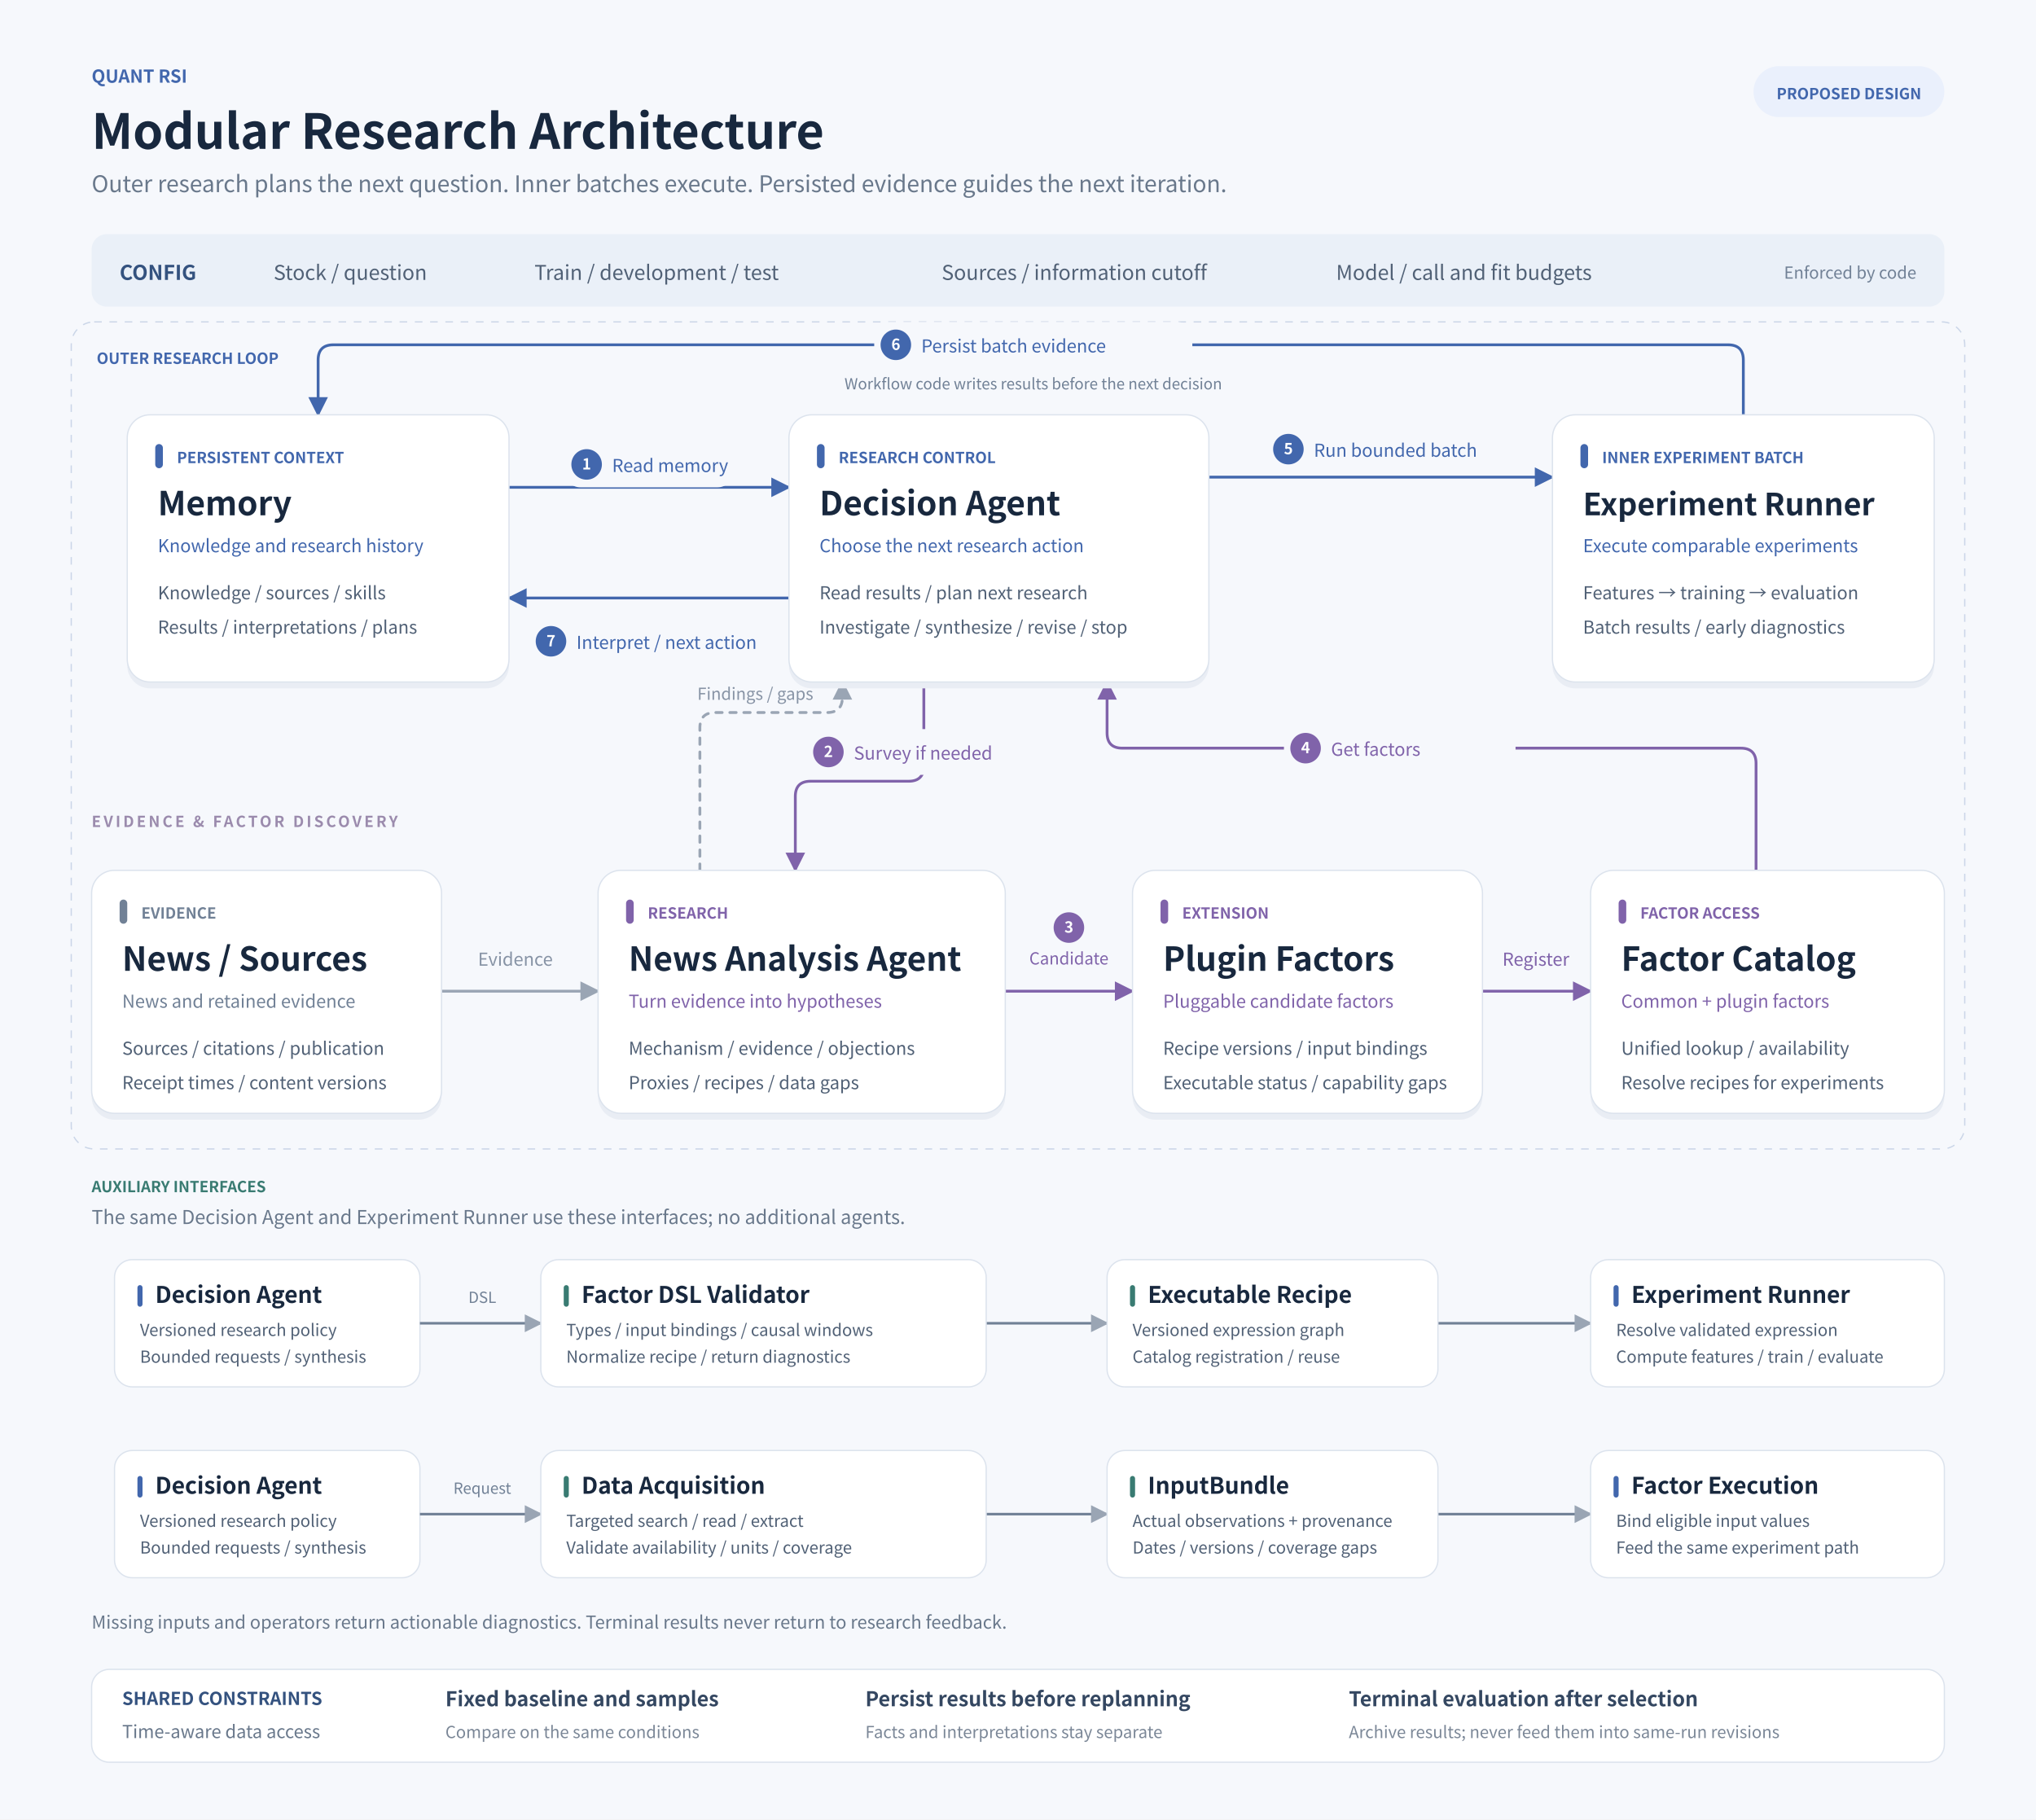
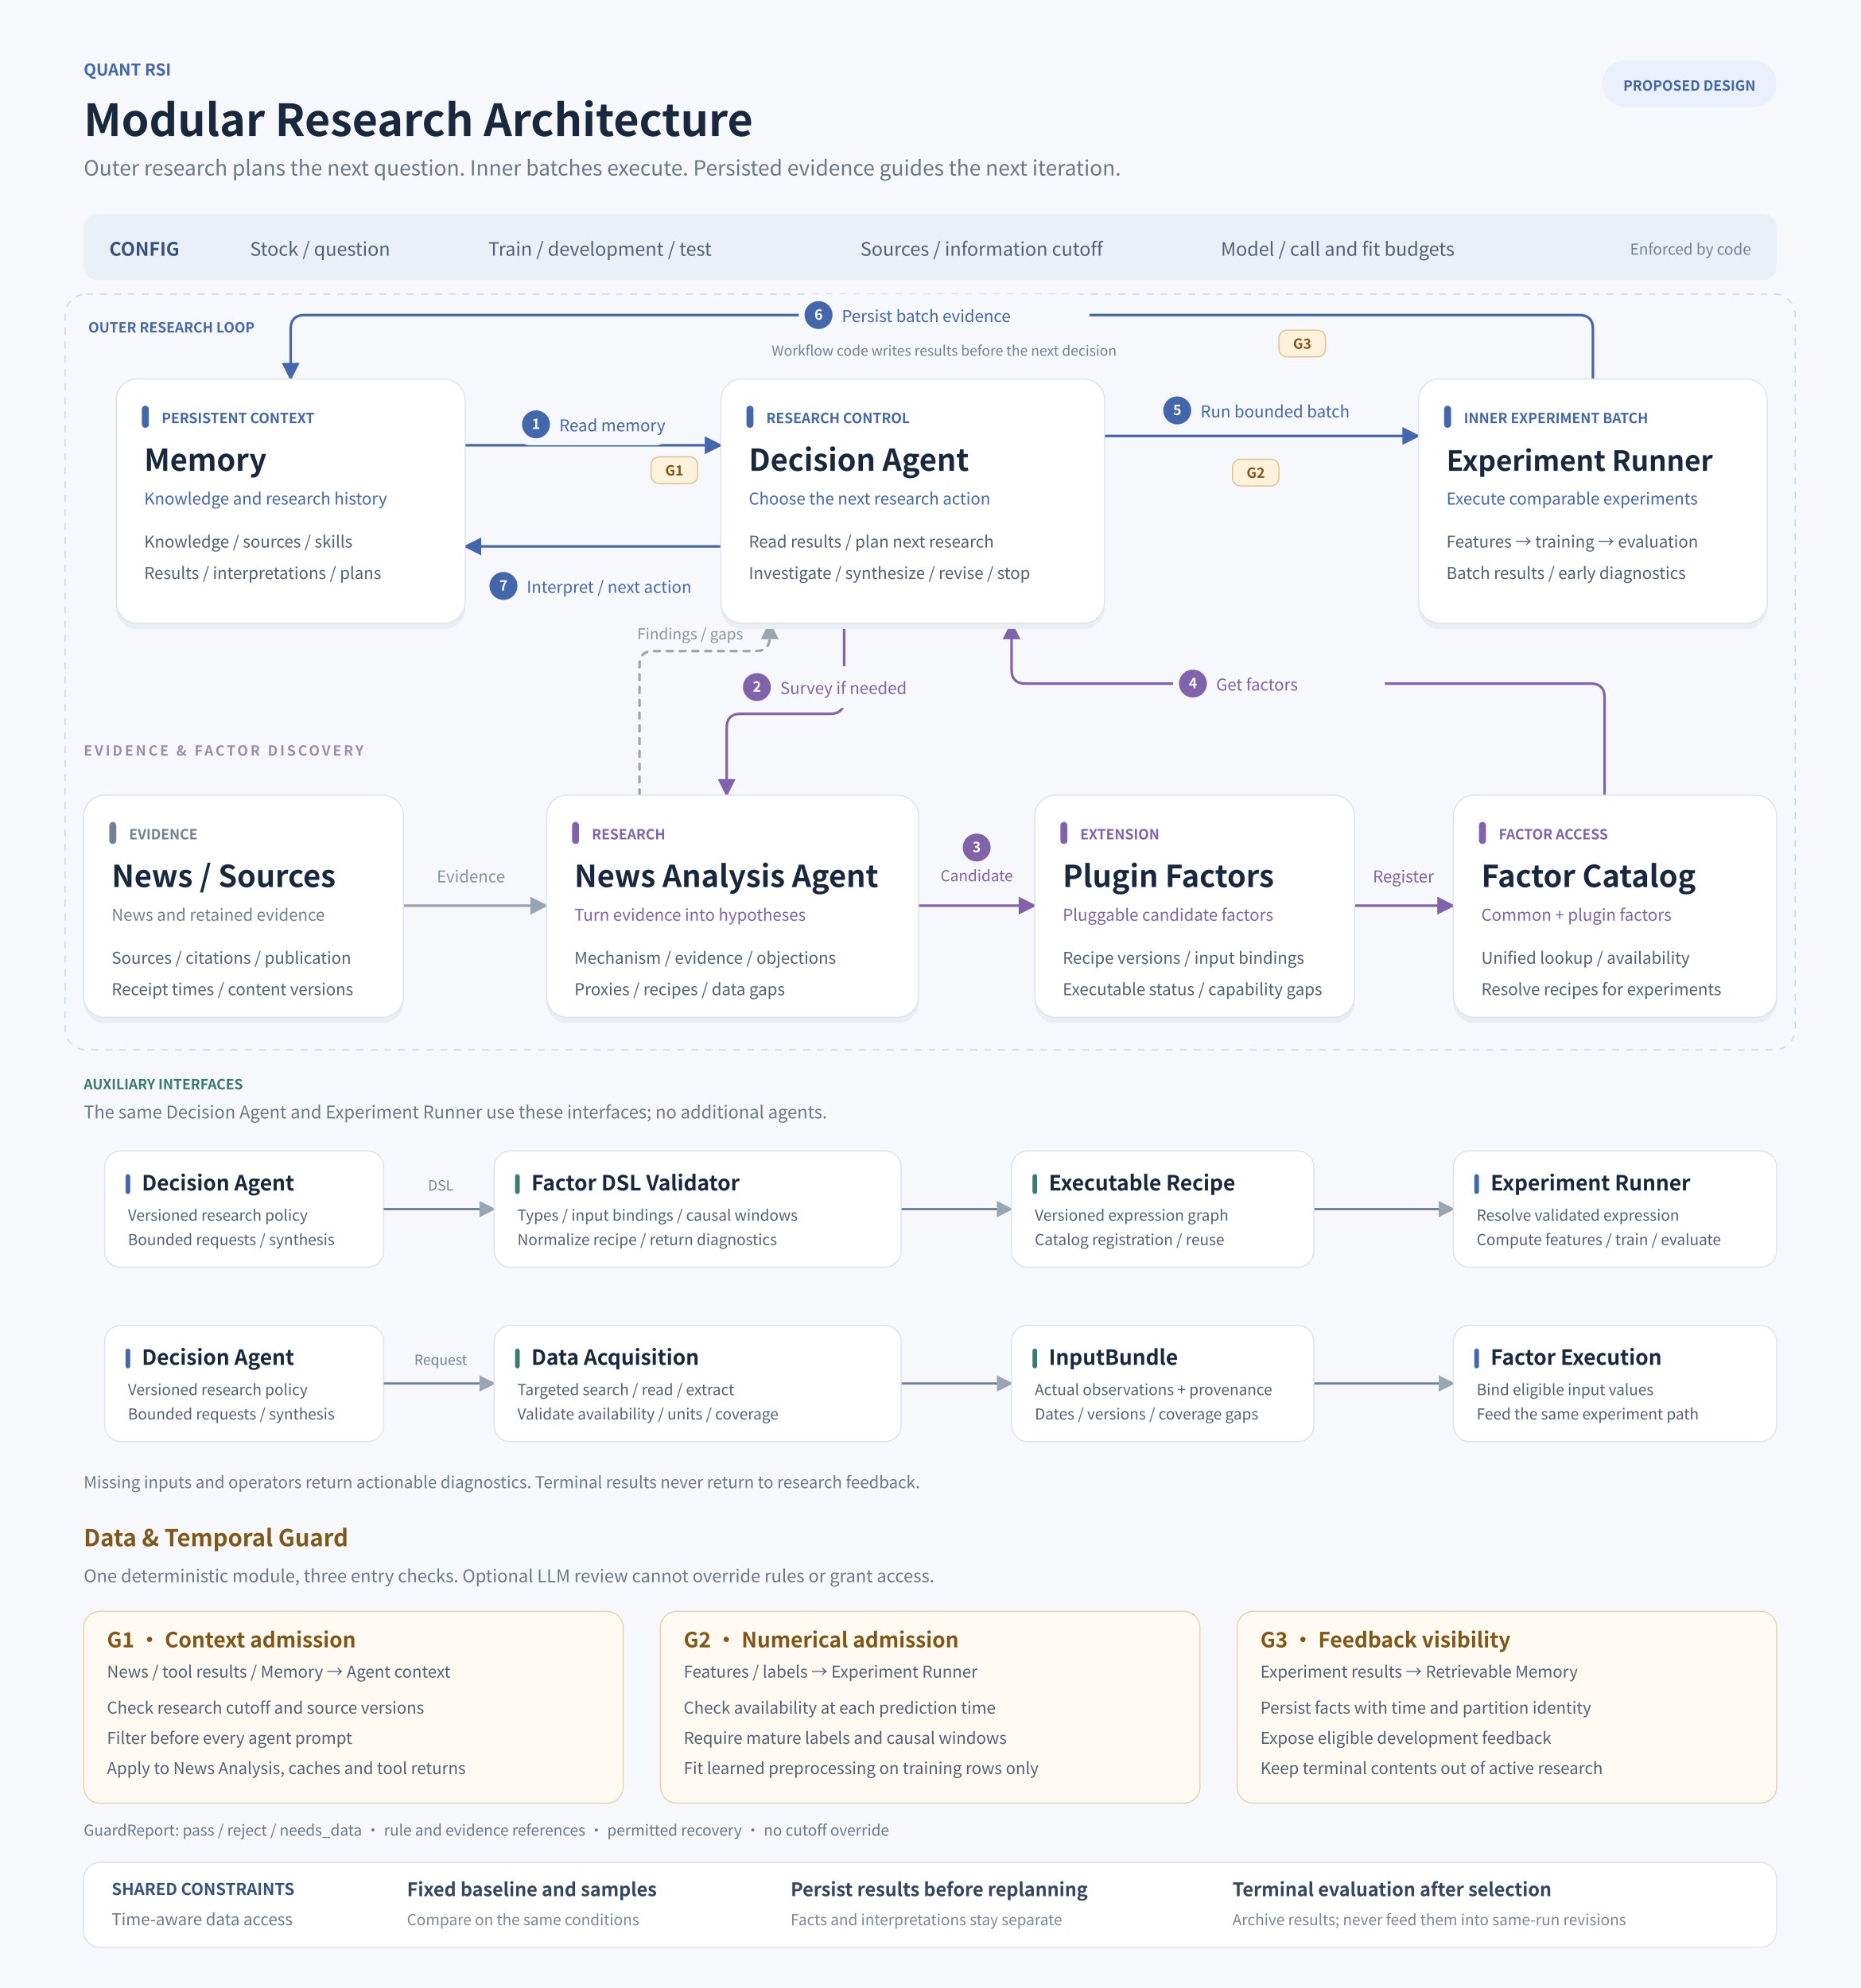
- <svg xmlns="http://www.w3.org/2000/svg" width="1600" height="1430" viewBox="0 0 1600 1430" role="img" aria-labelledby="title desc">
+ <svg xmlns="http://www.w3.org/2000/svg" width="1600" height="1710" viewBox="0 0 1600 1710" role="img" aria-labelledby="title desc">
  <defs>
    <marker id="blue" viewBox="0 0 10 10" refX="9" refY="5" markerWidth="7" markerHeight="7" orient="auto-start-reverse">
      <path d="M 0 0 L 10 5 L 0 10 z" fill="#4267ad" />
    </marker>
    <marker id="purple" viewBox="0 0 10 10" refX="9" refY="5" markerWidth="7" markerHeight="7" orient="auto-start-reverse">
      <path d="M 0 0 L 10 5 L 0 10 z" fill="#8063aa" />
    </marker>
    <marker id="gray" viewBox="0 0 10 10" refX="9" refY="5" markerWidth="7" markerHeight="7" orient="auto-start-reverse">
      <path d="M 0 0 L 10 5 L 0 10 z" fill="#9aa5b4" />
    </marker>
    <style>text{font-family:'Noto Sans CJK SC','Microsoft YaHei',sans-serif} .title{font-size:26px;font-weight:700;fill:#18283e} .body{font-size:14px;fill:#516176} .label{font-size:16px;font-weight:500} .small{font-size:13px;fill:#7b8797} .section{font-size:12px;letter-spacing:2px;font-weight:700}</style>
  </defs>
-   <rect width="1600" height="1430" fill="#f6f8fc" />
+   <rect width="1600" height="1710" fill="#f6f8fc" />
  <text x="72" y="65" font-size="14" fill="#4267ad" font-weight="700">QUANT RSI</text>
  <text x="72" y="117" font-size="38" fill="#18283e" font-weight="700">Modular Research Architecture</text>
  <text x="72" y="151" font-size="18" fill="#69788b">Outer research plans the next question. Inner batches execute. Persisted evidence guides the next iteration.</text>
  <rect x="1378" y="52" width="150" height="40" rx="20" fill="#eaf0fc" />
  <text x="1453" y="78" font-size="12" fill="#4267ad" font-weight="700" text-anchor="middle">PROPOSED DESIGN</text>
  <rect x="72" y="184" width="1456" height="57" rx="12" fill="#eaf0f8" />
  <text x="94" y="220" font-size="16" fill="#34527f" font-weight="700">CONFIG</text>
  <text x="215" y="220" font-size="16" fill="#516176">Stock / question</text>
  <text x="420" y="220" font-size="16" fill="#516176">Train / development / test</text>
  <text x="740" y="220" font-size="16" fill="#516176">Sources / information cutoff</text>
  <text x="1050" y="220" font-size="16" fill="#516176">Model / call and fit budgets</text>
  <text x="1506" y="219" font-size="13" fill="#718196" text-anchor="end">Enforced by code</text>
  <rect x="56" y="253" width="1488" height="650" rx="18" fill="none" stroke="#cbd6e8" stroke-dasharray="6 6" />
  <text x="76" y="286" font-size="12" fill="#4267ad" font-weight="700">OUTER RESEARCH LOOP</text>
  <path d="M 400 383 H 620" fill="none" stroke="#4267ad" stroke-width="2.2" stroke-linejoin="round" stroke-linecap="round" marker-end="url(#blue)" />
  <rect x="444.0" y="347" width="132" height="36" rx="12" fill="#f6f8fc" />
  <circle cx="461.0" cy="365" r="12" fill="#4267ad" />
  <text x="461.0" y="369" font-size="12" fill="#fff" font-weight="700" text-anchor="middle">1</text>
  <text x="481.0" y="371" font-size="14" fill="#4267ad" font-weight="500">Read memory</text>
  <path d="M 1370 326 V 283 Q 1370 271 1358 271 H 262 Q 250 271 250 283 V 326" fill="none" stroke="#4267ad" stroke-width="2.2" stroke-linejoin="round" stroke-linecap="round" marker-end="url(#blue)" />
  <rect x="687" y="253" width="250" height="36" rx="12" fill="#f6f8fc" />
  <circle cx="704" cy="271" r="12" fill="#4267ad" />
  <text x="704" y="275" font-size="12" fill="#fff" font-weight="700" text-anchor="middle">6</text>
  <text x="724" y="277" font-size="14" fill="#4267ad" font-weight="500">Persist batch evidence</text>
  <text x="812" y="306" font-size="12" fill="#718196" text-anchor="middle">Workflow code writes results before the next decision</text>
  <path d="M 950 375 H 1220" fill="none" stroke="#4267ad" stroke-width="2.2" stroke-linejoin="round" stroke-linecap="round" marker-end="url(#blue)" />
  <rect x="995.5" y="335" width="177" height="36" rx="12" fill="#f6f8fc" />
  <circle cx="1012.5" cy="353" r="12" fill="#4267ad" />
  <text x="1012.5" y="357" font-size="12" fill="#fff" font-weight="700" text-anchor="middle">5</text>
  <text x="1032.5" y="359" font-size="14" fill="#4267ad" font-weight="500">Run bounded batch</text>
  <path d="M 620 470 H 400" fill="none" stroke="#4267ad" stroke-width="2.2" stroke-linejoin="round" stroke-linecap="round" marker-end="url(#blue)" />
  <rect x="416" y="486" width="190" height="36" rx="12" fill="#f6f8fc" />
  <circle cx="433" cy="504" r="12" fill="#4267ad" />
  <text x="433" y="508" font-size="12" fill="#fff" font-weight="700" text-anchor="middle">7</text>
  <text x="453" y="510" font-size="14" fill="#4267ad" font-weight="500">Interpret / next action</text>
  <path d="M 726 536 V 602 Q 726 614 714 614 H 637 Q 625 614 625 626 V 684" fill="none" stroke="#8063aa" stroke-width="2.2" stroke-linejoin="round" stroke-linecap="round" marker-end="url(#purple)" />
  <rect x="634.0" y="573" width="182" height="36" rx="12" fill="#f6f8fc" />
  <circle cx="651.0" cy="591" r="12" fill="#8063aa" />
  <text x="651.0" y="595" font-size="12" fill="#fff" font-weight="700" text-anchor="middle">2</text>
  <text x="671.0" y="597" font-size="14" fill="#8063aa" font-weight="500">Survey if needed</text>
  <path d="M 1380 684 V 600 Q 1380 588 1368 588 H 882 Q 870 588 870 576 V 536" fill="none" stroke="#8063aa" stroke-width="2.2" stroke-linejoin="round" stroke-linecap="round" marker-end="url(#purple)" />
  <rect x="1009.0" y="570" width="182" height="36" rx="12" fill="#f6f8fc" />
  <circle cx="1026.0" cy="588" r="12" fill="#8063aa" />
  <text x="1026.0" y="592" font-size="12" fill="#fff" font-weight="700" text-anchor="middle">4</text>
  <text x="1046.0" y="594" font-size="14" fill="#8063aa" font-weight="500">Get factors</text>
  <path d="M 550 684 V 572 Q 550 560 562 560 H 650 Q 662 560 662 548 V 536" fill="none" stroke="#9aa5b4" stroke-width="2.2" stroke-linejoin="round" stroke-linecap="round" marker-end="url(#gray)" stroke-dasharray="5 6" />
  <text x="548" y="550" font-size="13" fill="#8793a5">Findings / gaps</text>
  <path d="M 347 779 H 470" fill="none" stroke="#9aa5b4" stroke-width="2.2" stroke-linejoin="round" stroke-linecap="round" marker-end="url(#gray)" />
  <text x="405" y="759" font-size="14" fill="#8793a5" text-anchor="middle">Evidence</text>
  <path d="M 790 779 H 890" fill="none" stroke="#8063aa" stroke-width="2.2" stroke-linejoin="round" stroke-linecap="round" marker-end="url(#purple)" />
  <circle cx="840" cy="729" r="12" fill="#8063aa" />
  <text x="840" y="733" font-size="12" fill="#fff" font-weight="700" text-anchor="middle">3</text>
  <text x="840" y="758" font-size="13" fill="#8063aa" font-weight="500" text-anchor="middle">Candidate</text>
  <path d="M 1165 779 H 1250" fill="none" stroke="#8063aa" stroke-width="2.2" stroke-linejoin="round" stroke-linecap="round" marker-end="url(#purple)" />
  <text x="1207" y="759" font-size="14" fill="#8063aa" text-anchor="middle">Register</text>
  <rect x="100" y="331" width="300" height="210" rx="18" fill="#e9edf4" />
  <rect x="100" y="326" width="300" height="210" rx="18" fill="#fff" stroke="#dce3ed" />
  <rect x="122" y="349" width="6" height="19" rx="3" fill="#4267ad" />
  <text x="139" y="364" font-size="12" fill="#4267ad" font-weight="700">PERSISTENT CONTEXT</text>
  <text x="124" y="405" class="title">Memory</text>
  <text x="124" y="434" font-size="14" fill="#4267ad" font-weight="500">Knowledge and research history</text>
  <text x="124" y="471" class="body">Knowledge / sources / skills</text>
  <text x="124" y="498" class="body">Results / interpretations / plans</text>
  <rect x="620" y="331" width="330" height="210" rx="18" fill="#e9edf4" />
  <rect x="620" y="326" width="330" height="210" rx="18" fill="#fff" stroke="#dce3ed" />
  <rect x="642" y="349" width="6" height="19" rx="3" fill="#4267ad" />
  <text x="659" y="364" font-size="12" fill="#4267ad" font-weight="700">RESEARCH CONTROL</text>
  <text x="644" y="405" class="title">Decision Agent</text>
  <text x="644" y="434" font-size="14" fill="#4267ad" font-weight="500">Choose the next research action</text>
  <text x="644" y="471" class="body">Read results / plan next research</text>
  <text x="644" y="498" class="body">Investigate / synthesize / revise / stop</text>
  <rect x="1220" y="331" width="300" height="210" rx="18" fill="#e9edf4" />
  <rect x="1220" y="326" width="300" height="210" rx="18" fill="#fff" stroke="#dce3ed" />
  <rect x="1242" y="349" width="6" height="19" rx="3" fill="#4267ad" />
  <text x="1259" y="364" font-size="12" fill="#4267ad" font-weight="700">INNER EXPERIMENT BATCH</text>
  <text x="1244" y="405" font-size="24" font-weight="700" fill="#18283e">Experiment Runner</text>
  <text x="1244" y="434" font-size="14" fill="#4267ad" font-weight="500">Execute comparable experiments</text>
  <text x="1244" y="471" class="body">Features → training → evaluation</text>
  <text x="1244" y="498" class="body">Batch results / early diagnostics</text>
+   <rect x="560" y="393" width="40" height="23" rx="7" fill="#fff2dc" stroke="#dec18e" />
+   <text x="580" y="409" font-size="12" fill="#805716" text-anchor="middle" font-weight="700">G1</text>
+   <rect x="1060" y="395" width="40" height="23" rx="7" fill="#fff2dc" stroke="#dec18e" />
+   <text x="1080" y="411" font-size="12" fill="#805716" text-anchor="middle" font-weight="700">G2</text>
+   <rect x="1100" y="284" width="40" height="23" rx="7" fill="#fff2dc" stroke="#dec18e" />
+   <text x="1120" y="300" font-size="12" fill="#805716" text-anchor="middle" font-weight="700">G3</text>
  <text x="72" y="650" fill="#9b8bad" class="section">EVIDENCE &amp; FACTOR DISCOVERY</text>
  <rect x="72" y="689" width="275" height="191" rx="18" fill="#e9edf4" />
  <rect x="72" y="684" width="275" height="191" rx="18" fill="#fff" stroke="#dce3ed" />
  <rect x="94" y="707" width="6" height="19" rx="3" fill="#718196" />
  <text x="111" y="722" font-size="12" fill="#718196" font-weight="700">EVIDENCE</text>
  <text x="96" y="763" class="title">News / Sources</text>
  <text x="96" y="792" font-size="14" fill="#718196" font-weight="500">News and retained evidence</text>
  <text x="96" y="829" class="body">Sources / citations / publication</text>
  <text x="96" y="856" class="body">Receipt times / content versions</text>
  <rect x="470" y="689" width="320" height="191" rx="18" fill="#e9edf4" />
  <rect x="470" y="684" width="320" height="191" rx="18" fill="#fff" stroke="#dce3ed" />
  <rect x="492" y="707" width="6" height="19" rx="3" fill="#8063aa" />
  <text x="509" y="722" font-size="12" fill="#8063aa" font-weight="700">RESEARCH</text>
  <text x="494" y="763" class="title">News Analysis Agent</text>
  <text x="494" y="792" font-size="14" fill="#8063aa" font-weight="500">Turn evidence into hypotheses</text>
  <text x="494" y="829" class="body">Mechanism / evidence / objections</text>
  <text x="494" y="856" class="body">Proxies / recipes / data gaps</text>
  <rect x="890" y="689" width="275" height="191" rx="18" fill="#e9edf4" />
  <rect x="890" y="684" width="275" height="191" rx="18" fill="#fff" stroke="#dce3ed" />
  <rect x="912" y="707" width="6" height="19" rx="3" fill="#8063aa" />
  <text x="929" y="722" font-size="12" fill="#8063aa" font-weight="700">EXTENSION</text>
  <text x="914" y="763" class="title">Plugin Factors</text>
  <text x="914" y="792" font-size="14" fill="#8063aa" font-weight="500">Pluggable candidate factors</text>
  <text x="914" y="829" class="body">Recipe versions / input bindings</text>
  <text x="914" y="856" class="body">Executable status / capability gaps</text>
  <rect x="1250" y="689" width="278" height="191" rx="18" fill="#e9edf4" />
  <rect x="1250" y="684" width="278" height="191" rx="18" fill="#fff" stroke="#dce3ed" />
  <rect x="1272" y="707" width="6" height="19" rx="3" fill="#8063aa" />
  <text x="1289" y="722" font-size="12" fill="#8063aa" font-weight="700">FACTOR ACCESS</text>
  <text x="1274" y="763" class="title">Factor Catalog</text>
  <text x="1274" y="792" font-size="14" fill="#8063aa" font-weight="500">Common + plugin factors</text>
  <text x="1274" y="829" class="body">Unified lookup / availability</text>
  <text x="1274" y="856" class="body">Resolve recipes for experiments</text>
  <text x="72" y="937" font-size="12" fill="#397b72" font-weight="700" text-anchor="start">AUXILIARY INTERFACES</text>
  <text x="72" y="962" font-size="15" fill="#69788b" font-weight="400" text-anchor="start">The same Decision Agent and Experiment Runner use these interfaces; no additional agents.</text>
  <rect x="90" y="990" width="240" height="100" rx="14" fill="#fff" stroke="#dce3ed" />
  <rect x="108" y="1010" width="4" height="17" rx="2" fill="#4267ad" />
  <text x="122" y="1024" font-size="18" fill="#18283e" font-weight="700" text-anchor="start">Decision Agent</text>
  <text x="110" y="1050" font-size="13" fill="#516176" font-weight="400" text-anchor="start">Versioned research policy</text>
  <text x="110" y="1071" font-size="13" fill="#516176" font-weight="400" text-anchor="start">Bounded requests / synthesis</text>
  <path d="M 330 1040 H 425" fill="none" stroke="#718196" stroke-width="2" marker-end="url(#gray)" />
  <path d="M 775 1040 H 870" fill="none" stroke="#718196" stroke-width="2" marker-end="url(#gray)" />
  <path d="M 1130 1040 H 1250" fill="none" stroke="#718196" stroke-width="2" marker-end="url(#gray)" />
  <rect x="90" y="1140" width="240" height="100" rx="14" fill="#fff" stroke="#dce3ed" />
  <rect x="108" y="1160" width="4" height="17" rx="2" fill="#4267ad" />
  <text x="122" y="1174" font-size="18" fill="#18283e" font-weight="700" text-anchor="start">Decision Agent</text>
  <text x="110" y="1200" font-size="13" fill="#516176" font-weight="400" text-anchor="start">Versioned research policy</text>
  <text x="110" y="1221" font-size="13" fill="#516176" font-weight="400" text-anchor="start">Bounded requests / synthesis</text>
  <path d="M 330 1190 H 425" fill="none" stroke="#718196" stroke-width="2" marker-end="url(#gray)" />
  <path d="M 775 1190 H 870" fill="none" stroke="#718196" stroke-width="2" marker-end="url(#gray)" />
  <path d="M 1130 1190 H 1250" fill="none" stroke="#718196" stroke-width="2" marker-end="url(#gray)" />
  <rect x="425" y="990" width="350" height="100" rx="14" fill="#fff" stroke="#dce3ed" />
  <rect x="443" y="1010" width="4" height="17" rx="2" fill="#397b72" />
  <text x="457" y="1024" font-size="18" fill="#18283e" font-weight="700" text-anchor="start">Factor DSL Validator</text>
  <text x="445" y="1050" font-size="13" fill="#516176" font-weight="400" text-anchor="start">Types / input bindings / causal windows</text>
  <text x="445" y="1071" font-size="13" fill="#516176" font-weight="400" text-anchor="start">Normalize recipe / return diagnostics</text>
  <rect x="870" y="990" width="260" height="100" rx="14" fill="#fff" stroke="#dce3ed" />
  <rect x="888" y="1010" width="4" height="17" rx="2" fill="#397b72" />
  <text x="902" y="1024" font-size="18" fill="#18283e" font-weight="700" text-anchor="start">Executable Recipe</text>
  <text x="890" y="1050" font-size="13" fill="#516176" font-weight="400" text-anchor="start">Versioned expression graph</text>
  <text x="890" y="1071" font-size="13" fill="#516176" font-weight="400" text-anchor="start">Catalog registration / reuse</text>
  <rect x="1250" y="990" width="278" height="100" rx="14" fill="#fff" stroke="#dce3ed" />
  <rect x="1268" y="1010" width="4" height="17" rx="2" fill="#4267ad" />
  <text x="1282" y="1024" font-size="18" fill="#18283e" font-weight="700" text-anchor="start">Experiment Runner</text>
  <text x="1270" y="1050" font-size="13" fill="#516176" font-weight="400" text-anchor="start">Resolve validated expression</text>
  <text x="1270" y="1071" font-size="13" fill="#516176" font-weight="400" text-anchor="start">Compute features / train / evaluate</text>
  <rect x="425" y="1140" width="350" height="100" rx="14" fill="#fff" stroke="#dce3ed" />
  <rect x="443" y="1160" width="4" height="17" rx="2" fill="#397b72" />
  <text x="457" y="1174" font-size="18" fill="#18283e" font-weight="700" text-anchor="start">Data Acquisition</text>
  <text x="445" y="1200" font-size="13" fill="#516176" font-weight="400" text-anchor="start">Targeted search / read / extract</text>
  <text x="445" y="1221" font-size="13" fill="#516176" font-weight="400" text-anchor="start">Validate availability / units / coverage</text>
  <rect x="870" y="1140" width="260" height="100" rx="14" fill="#fff" stroke="#dce3ed" />
  <rect x="888" y="1160" width="4" height="17" rx="2" fill="#397b72" />
  <text x="902" y="1174" font-size="18" fill="#18283e" font-weight="700" text-anchor="start">InputBundle</text>
  <text x="890" y="1200" font-size="13" fill="#516176" font-weight="400" text-anchor="start">Actual observations + provenance</text>
  <text x="890" y="1221" font-size="13" fill="#516176" font-weight="400" text-anchor="start">Dates / versions / coverage gaps</text>
  <rect x="1250" y="1140" width="278" height="100" rx="14" fill="#fff" stroke="#dce3ed" />
  <rect x="1268" y="1160" width="4" height="17" rx="2" fill="#4267ad" />
  <text x="1282" y="1174" font-size="18" fill="#18283e" font-weight="700" text-anchor="start">Factor Execution</text>
  <text x="1270" y="1200" font-size="13" fill="#516176" font-weight="400" text-anchor="start">Bind eligible input values</text>
  <text x="1270" y="1221" font-size="13" fill="#516176" font-weight="400" text-anchor="start">Feed the same experiment path</text>
  <text x="379" y="1024" font-size="12" fill="#718196" font-weight="400" text-anchor="middle">DSL</text>
  <text x="379" y="1174" font-size="12" fill="#718196" font-weight="400" text-anchor="middle">Request</text>
  <text x="72" y="1280" font-size="14" fill="#69788b" font-weight="400" text-anchor="start">Missing inputs and operators return actionable diagnostics. Terminal results never return to research feedback.</text>
-   <g transform="translate(0 390)">
+   <text x="72" y="1330" font-size="20" fill="#805716" font-weight="700">Data &amp; Temporal Guard</text>
+   <text x="72" y="1361" font-size="15" fill="#69788b">One deterministic module, three entry checks. Optional LLM review cannot override rules or grant access.</text>
+   <rect x="72" y="1386" width="464" height="165" rx="14" fill="#fffaf1" stroke="#e5d2b0" />
+   <text x="92" y="1417" font-size="18" fill="#805716" font-weight="700">G1 · Context admission</text>
+   <text x="92" y="1443" font-size="14" fill="#516176">News / tool results / Memory → Agent context</text>
+   <text x="92" y="1474" font-size="14" fill="#516176">Check research cutoff and source versions</text>
+   <text x="92" y="1500" font-size="14" fill="#516176">Filter before every agent prompt</text>
+   <text x="92" y="1526" font-size="14" fill="#516176">Apply to News Analysis, caches and tool returns</text>
+   <rect x="568" y="1386" width="464" height="165" rx="14" fill="#fffaf1" stroke="#e5d2b0" />
+   <text x="588" y="1417" font-size="18" fill="#805716" font-weight="700">G2 · Numerical admission</text>
+   <text x="588" y="1443" font-size="14" fill="#516176">Features / labels → Experiment Runner</text>
+   <text x="588" y="1474" font-size="14" fill="#516176">Check availability at each prediction time</text>
+   <text x="588" y="1500" font-size="14" fill="#516176">Require mature labels and causal windows</text>
+   <text x="588" y="1526" font-size="14" fill="#516176">Fit learned preprocessing on training rows only</text>
+   <rect x="1064" y="1386" width="464" height="165" rx="14" fill="#fffaf1" stroke="#e5d2b0" />
+   <text x="1084" y="1417" font-size="18" fill="#805716" font-weight="700">G3 · Feedback visibility</text>
+   <text x="1084" y="1443" font-size="14" fill="#516176">Experiment results → Retrievable Memory</text>
+   <text x="1084" y="1474" font-size="14" fill="#516176">Persist facts with time and partition identity</text>
+   <text x="1084" y="1500" font-size="14" fill="#516176">Expose eligible development feedback</text>
+   <text x="1084" y="1526" font-size="14" fill="#516176">Keep terminal contents out of active research</text>
+   <text x="72" y="1579" font-size="13" fill="#69788b">GuardReport: pass / reject / needs_data · rule and evidence references · permitted recovery · no cutoff override</text>
+   <g transform="translate(0 680)">
    <rect x="72" y="922" width="1456" height="73" rx="14" fill="#fff" stroke="#dce3ed" />
    <text x="96" y="950" font-size="14" fill="#34527f" font-weight="700">SHARED CONSTRAINTS</text>
    <text x="96" y="976" font-size="14" fill="#69788b">Time-aware data access</text>
    <text x="350" y="951" font-size="16" fill="#344761" font-weight="600">Fixed baseline and samples</text>
    <text x="350" y="976" font-size="13" fill="#7b8797">Compare on the same conditions</text>
    <text x="680" y="951" font-size="16" fill="#344761" font-weight="600">Persist results before replanning</text>
    <text x="680" y="976" font-size="13" fill="#7b8797">Facts and interpretations stay separate</text>
    <text x="1060" y="951" font-size="16" fill="#344761" font-weight="600">Terminal evaluation after selection</text>
    <text x="1060" y="976" font-size="13" fill="#7b8797">Archive results; never feed them into same-run revisions</text>
  </g>
</svg>
